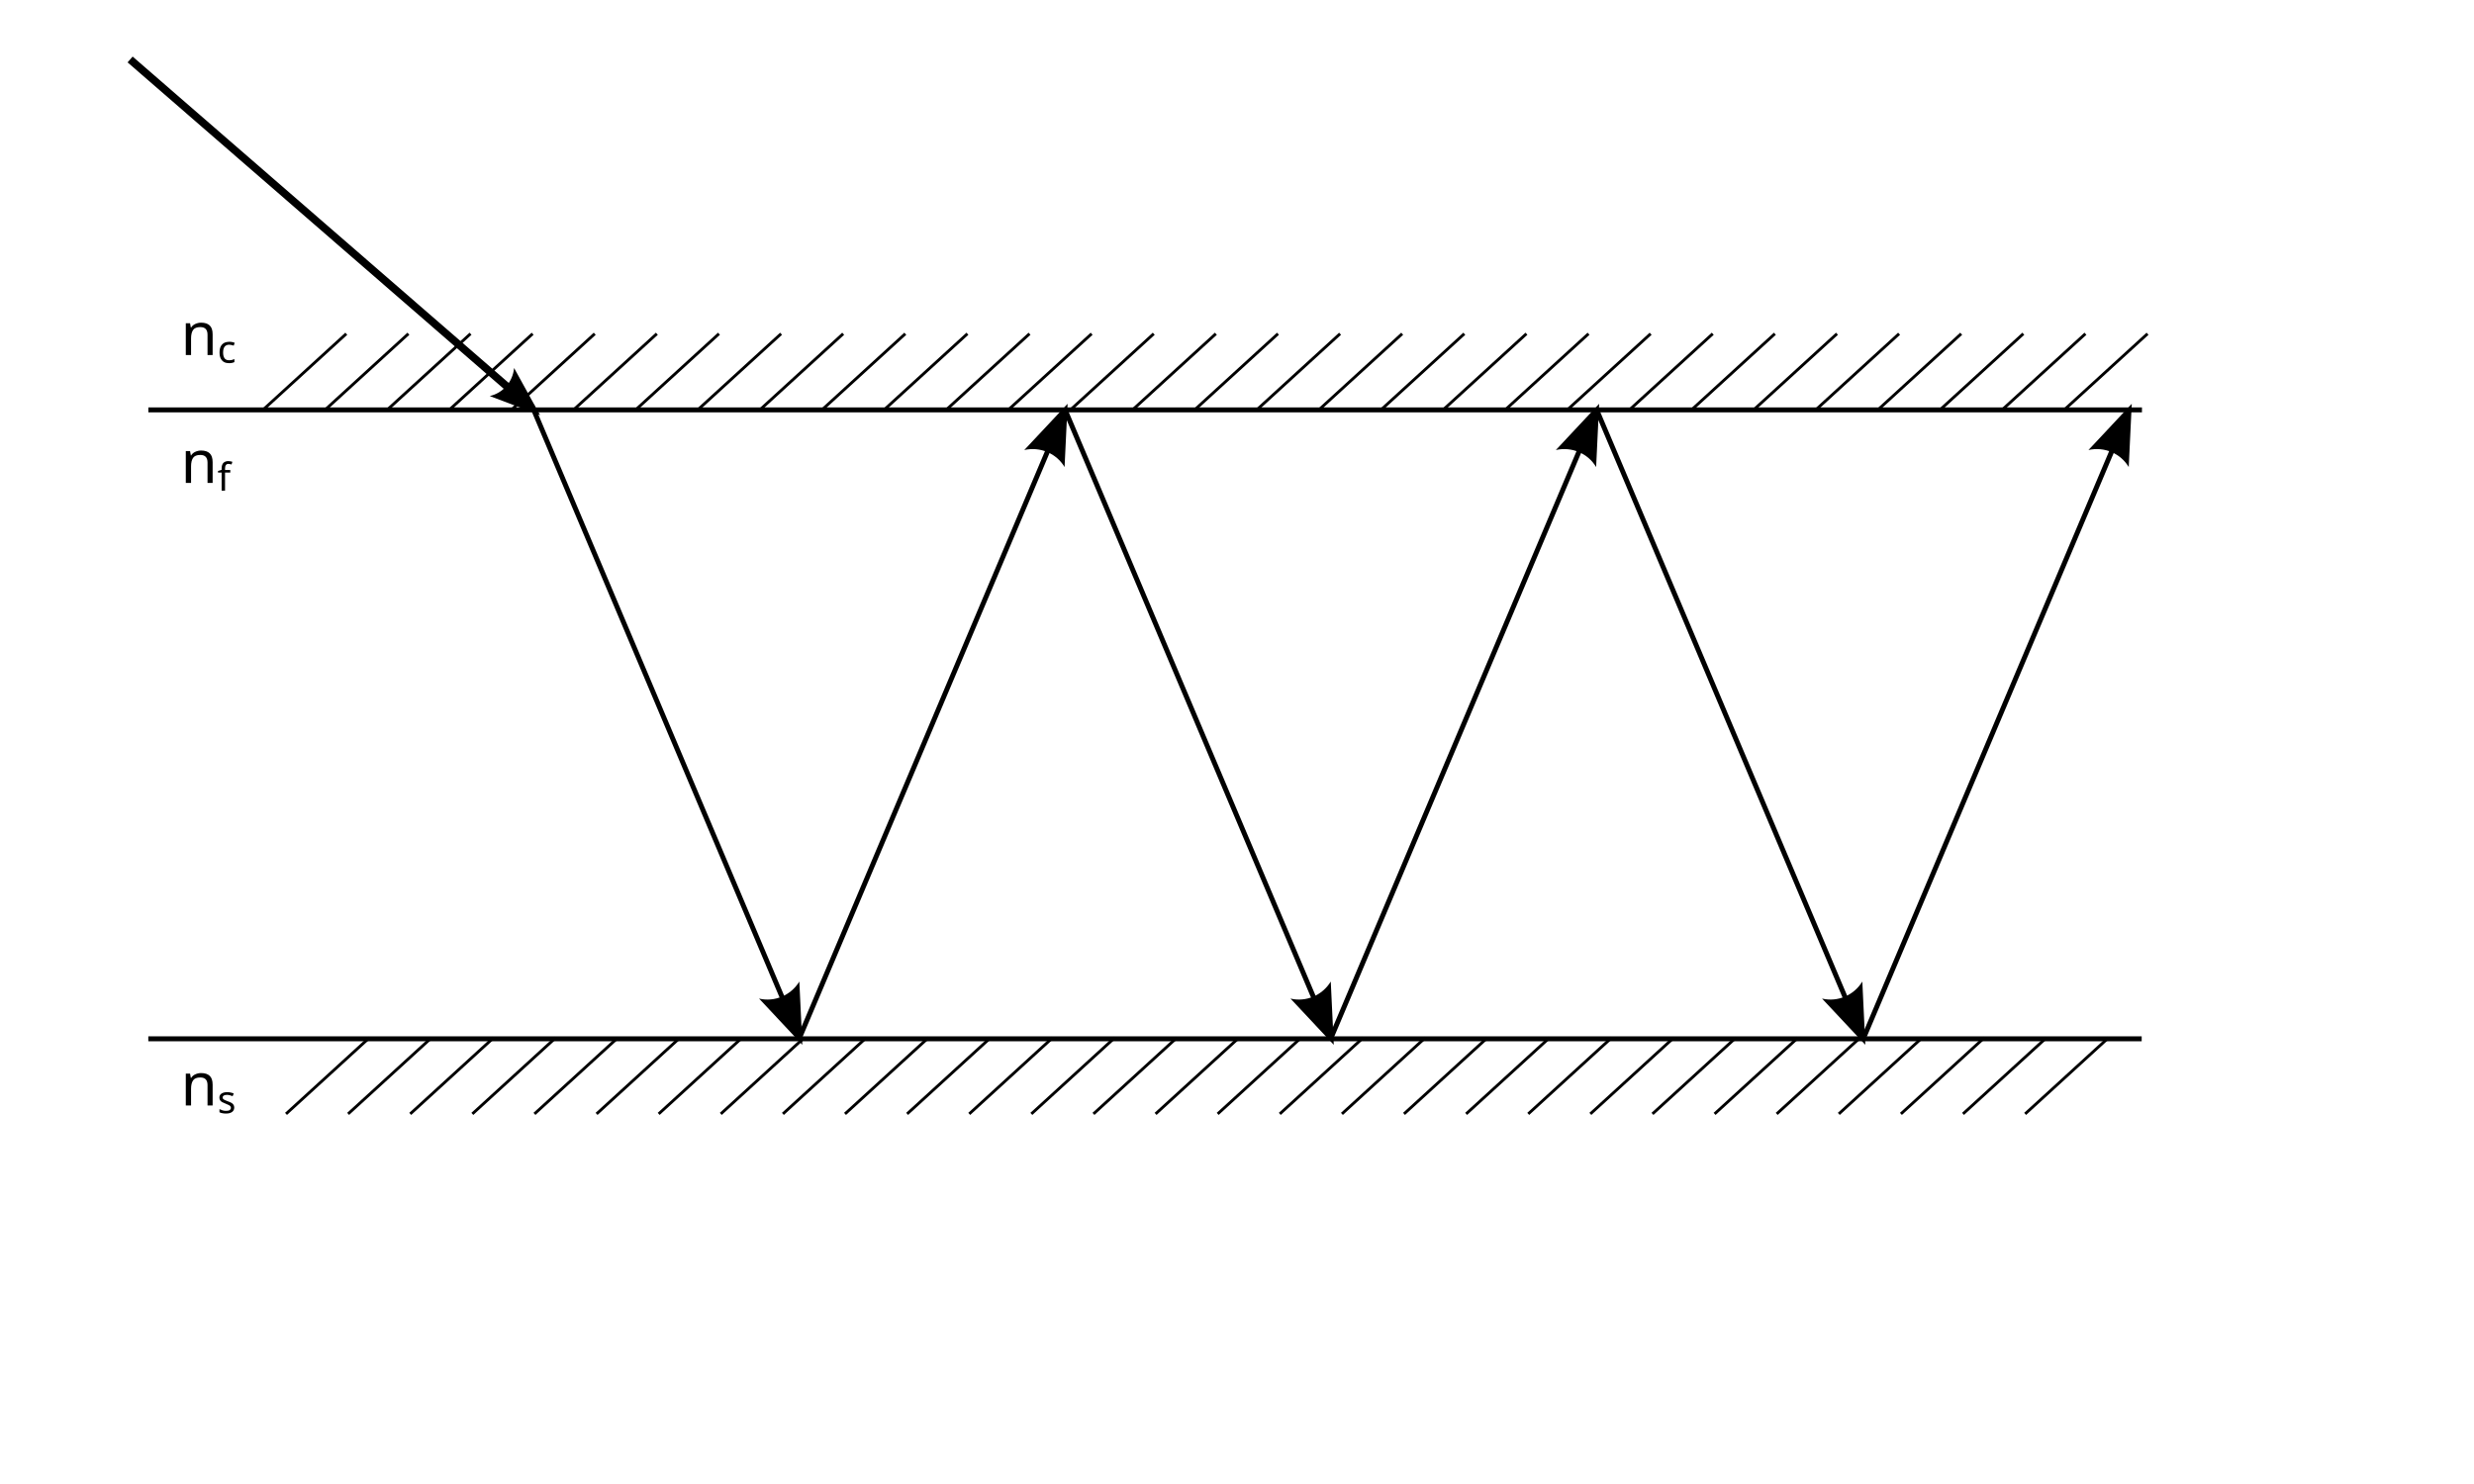
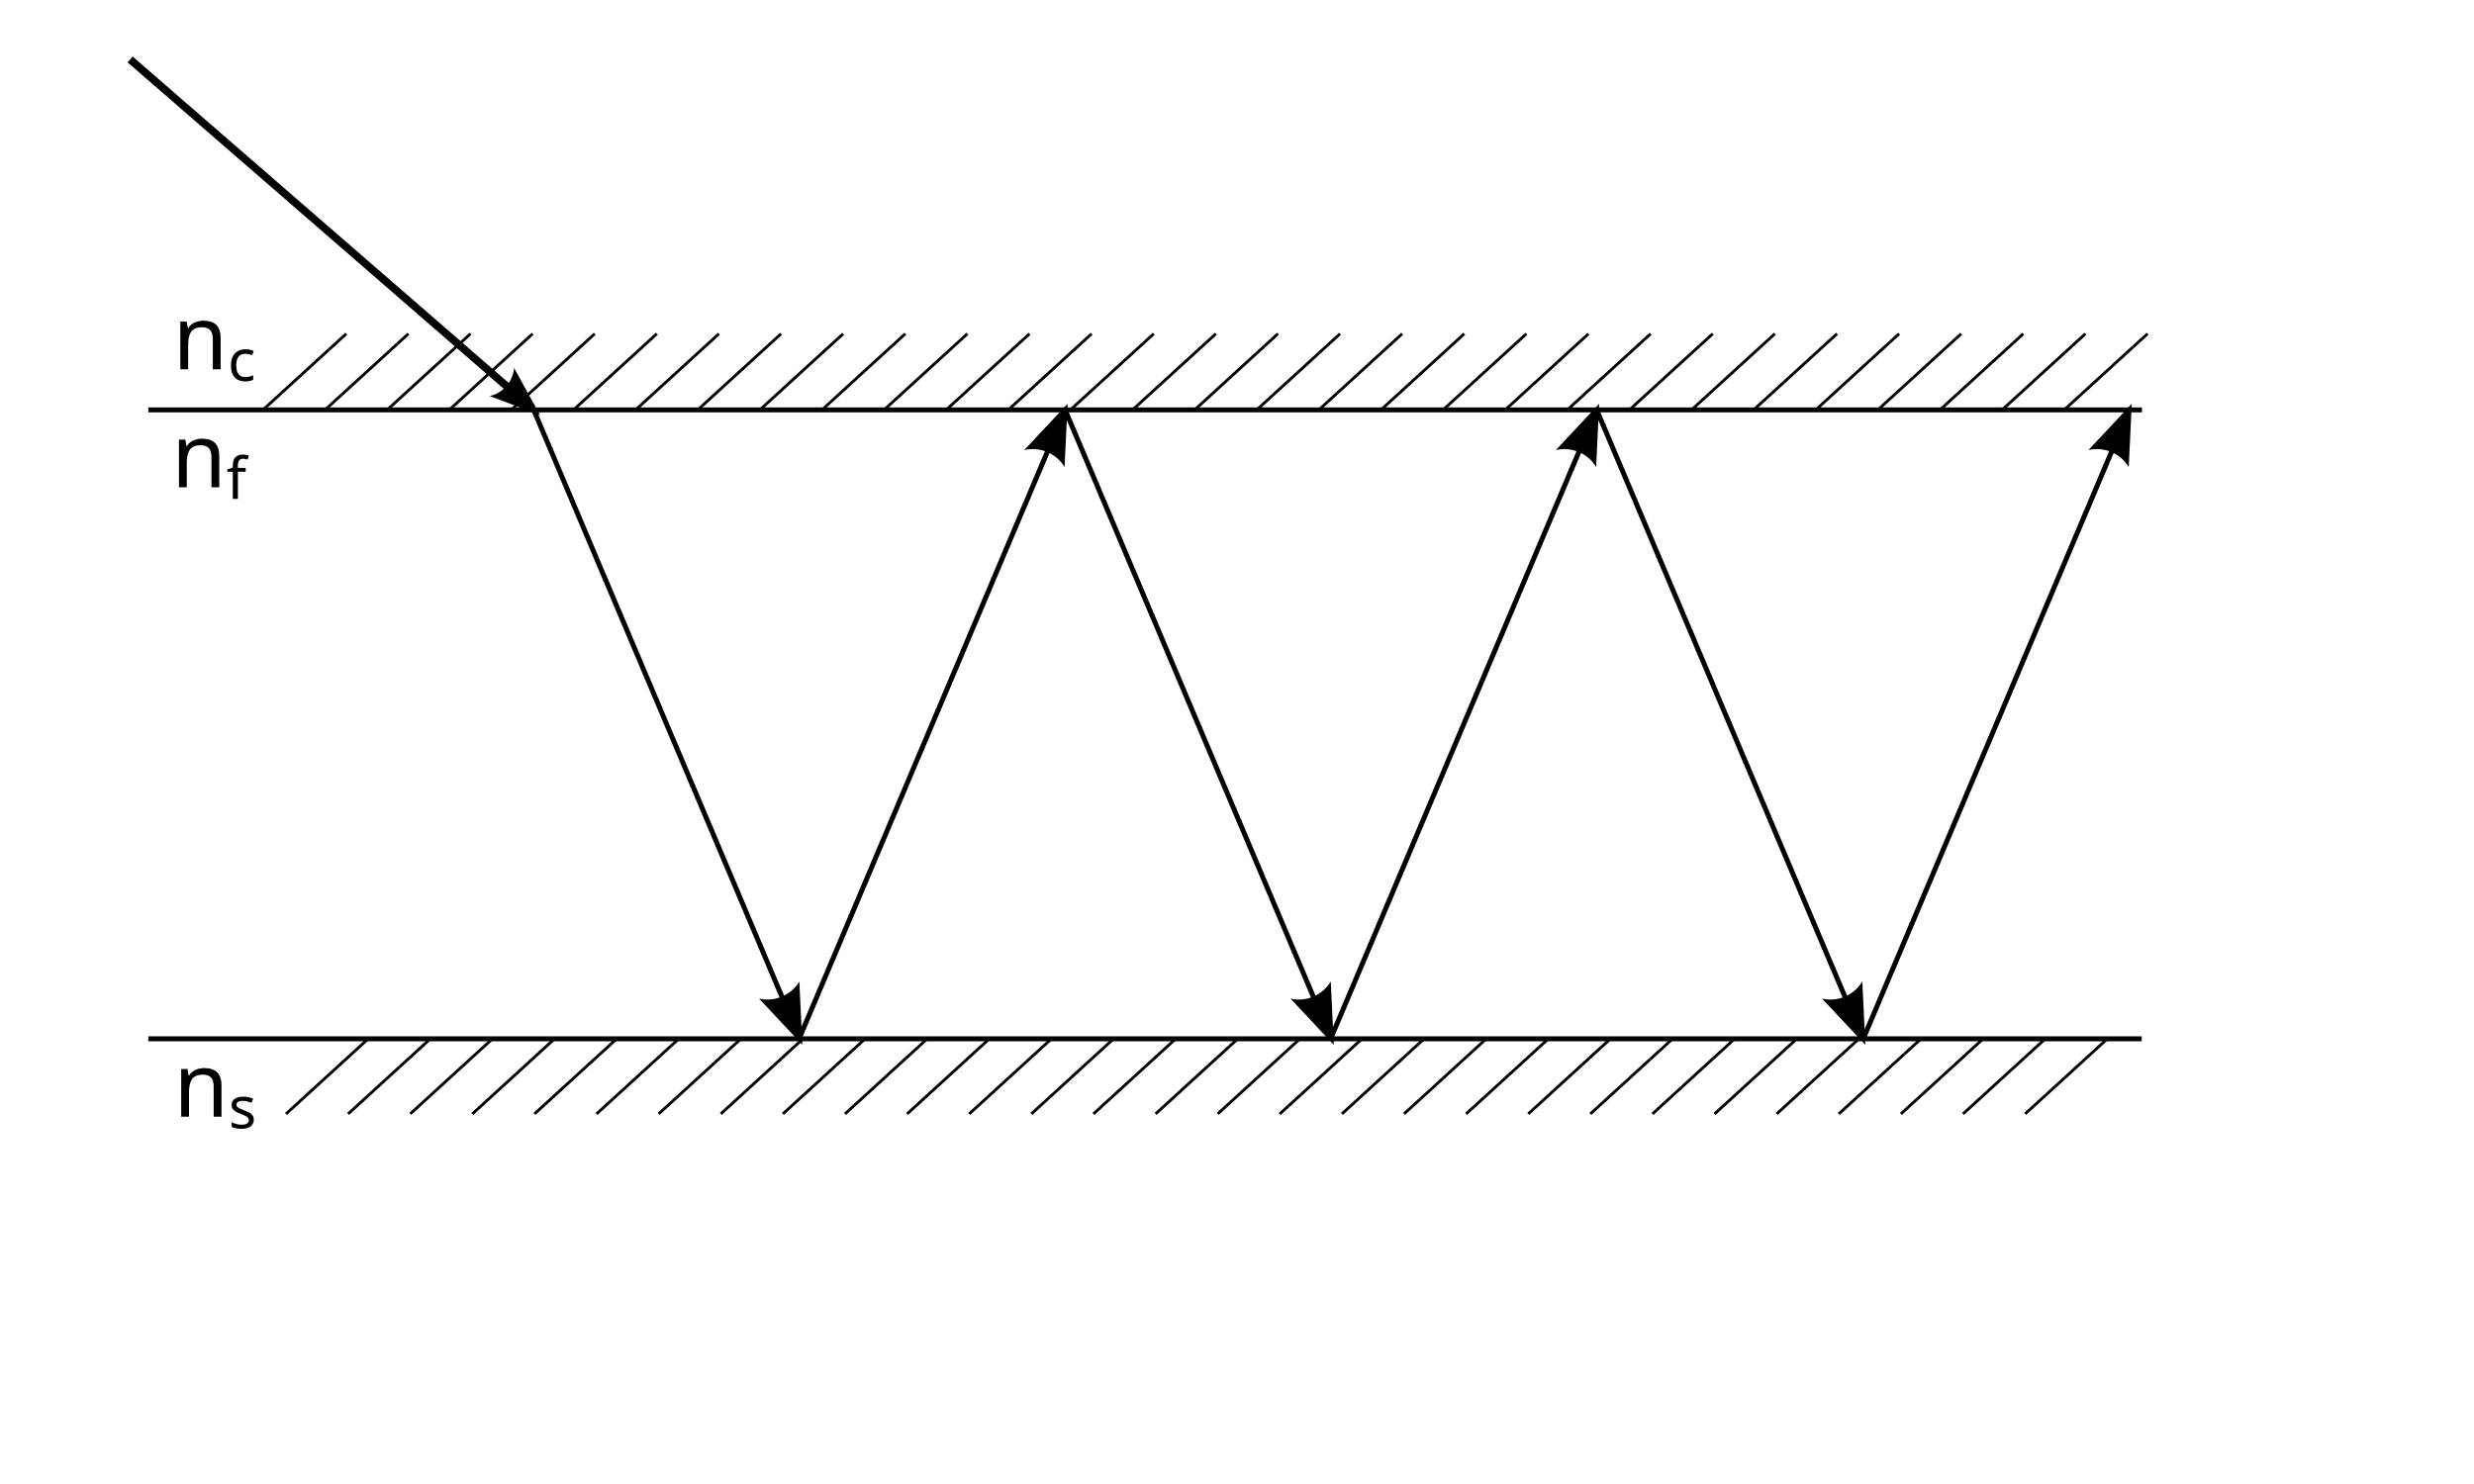
<svg xmlns="http://www.w3.org/2000/svg" width="500" height="300" id="svg2" version="1.1">
  <defs id="defs4">
    <marker orient="auto" refY="0.0" refX="0.0" id="Arrow2Mend" style="overflow:visible;">
      <path id="path4075" style="font-size:12.0;fill-rule:evenodd;stroke-width:0.625;stroke-linejoin:round;" d="M 8.719,4.034 L -2.207,0.016 L 8.719,-4.002 C 6.973,-1.63 6.983,1.616 8.719,4.034 z " transform="scale(0.6) rotate(180) translate(0,0)" />
    </marker>
    <marker orient="auto" refY="0.0" refX="0.0" id="Arrow1Lend" style="overflow:visible;">
      <path id="path4051" d="M 0.0,0.0 L 5.0,-5.0 L -12.5,0.0 L 5.0,5.0 L 0.0,0.0 z " style="fill-rule:evenodd;stroke:#000000;stroke-width:1.0pt;marker-start:none;" transform="scale(0.8) rotate(180) translate(12.5,0)" />
    </marker>
    <marker orient="auto" refY="0.0" refX="0.0" id="Arrow2Lend" style="overflow:visible;">
      <path id="path4069" style="font-size:12.0;fill-rule:evenodd;stroke-width:0.625;stroke-linejoin:round;" d="M 8.719,4.034 L -2.207,0.016 L 8.719,-4.002 C 6.973,-1.63 6.983,1.616 8.719,4.034 z " transform="scale(1.1) rotate(180) translate(1,0)" />
    </marker>
    <marker orient="auto" refY="0.0" refX="0.0" id="Arrow1Lstart" style="overflow:visible">
      <path id="path4048" d="M 0.0,0.0 L 5.0,-5.0 L -12.5,0.0 L 5.0,5.0 L 0.0,0.0 z " style="fill-rule:evenodd;stroke:#000000;stroke-width:1.0pt;marker-start:none" transform="scale(0.8) translate(12.5,0)" />
    </marker>
    <marker orient="auto" refY="0.0" refX="0.0" id="Arrow2Lstart" style="overflow:visible">
      <path id="path4066" style="font-size:12.0;fill-rule:evenodd;stroke-width:0.625;stroke-linejoin:round" d="M 8.719,4.034 L -2.207,0.016 L 8.719,-4.002 C 6.973,-1.63 6.983,1.616 8.719,4.034 z " transform="scale(1.1) translate(1,0)" />
    </marker>
  </defs>
  <g id="layer1" transform="translate(0,-752.3622)">
    <g id="g8665" transform="matrix(1.052087,0,0,1,-22.57557,0)">
      <path transform="translate(0,752.3622)" id="path3768" d="m 49.955,82.857 c 369.286,0 382.964,0 382.964,0" style="fill:none;stroke:#000000;stroke-width:1px;stroke-linecap:butt;stroke-linejoin:miter;stroke-opacity:1" />
      <path transform="translate(0,752.3622)" id="path3774" d="M 432.868,210 49.947,210" style="fill:none;stroke:#000000;stroke-width:1px;stroke-linecap:butt;stroke-linejoin:miter;stroke-opacity:1" />
    </g>
    <g id="g8655">
      <path id="path3863" d="m 26.295,764.386 81.284,70.554" style="fill:none;stroke:#000000;stroke-width:1.557px;stroke-linecap:butt;stroke-linejoin:miter;stroke-opacity:1;marker-end:url(#Arrow2Mend)" />
      <g id="g8647">
        <path style="fill:none;stroke:#000000;stroke-width:1px;stroke-linecap:butt;stroke-linejoin:miter;stroke-opacity:1;marker-end:url(#Arrow2Lend);marker-mid:none" d="m 107.857,835.219 53.767,127.143" id="path3776" />
        <path style="fill:none;stroke:#000000;stroke-width:1px;stroke-linecap:butt;stroke-linejoin:miter;stroke-opacity:1;marker-end:none;marker-start:url(#Arrow2Lstart)" d="M 215.261,835.219 161.494,962.362" id="path3776-3" />
        <path style="fill:none;stroke:#000000;stroke-width:1px;stroke-linecap:butt;stroke-linejoin:miter;stroke-opacity:1;marker-start:none;marker-end:url(#Arrow2Lend)" d="m 215.259,835.219 53.767,127.143" id="path3776-3-5" />
        <path style="fill:none;stroke:#000000;stroke-width:1px;stroke-linecap:butt;stroke-linejoin:miter;stroke-opacity:1;marker-end:none;marker-start:url(#Arrow2Lstart)" d="M 322.69,835.219 268.923,962.362" id="path3776-3-7" />
        <path style="fill:none;stroke:#000000;stroke-width:1px;stroke-linecap:butt;stroke-linejoin:miter;stroke-opacity:1;marker-end:url(#Arrow2Lend)" d="m 322.689,835.219 53.767,127.143" id="path3776-3-5-5" />
        <path style="fill:none;stroke:#000000;stroke-width:1px;stroke-linecap:butt;stroke-linejoin:miter;stroke-opacity:1;marker-mid:none;marker-start:url(#Arrow2Lstart)" d="M 430.331,835.219 376.563,962.362" id="path3776-3-7-2" />
      </g>
    </g>
    <path style="fill:none;stroke:#000000;stroke-width:0.58px;stroke-linecap:butt;stroke-linejoin:miter;stroke-opacity:1" d="m 237.836,962.152 -16.844,15.389" id="path8673" />
    <path style="fill:none;stroke:#000000;stroke-width:0.58px;stroke-linecap:butt;stroke-linejoin:miter;stroke-opacity:1" d="m 225.283,962.152 -16.844,15.389" id="path8673-1" />
    <path style="fill:none;stroke:#000000;stroke-width:0.58px;stroke-linecap:butt;stroke-linejoin:miter;stroke-opacity:1" d="m 262.942,962.152 -16.844,15.389" id="path8673-5" />
    <path style="fill:none;stroke:#000000;stroke-width:0.58px;stroke-linecap:butt;stroke-linejoin:miter;stroke-opacity:1" d="m 250.389,962.152 -16.844,15.389" id="path8673-1-7" />
    <path style="fill:none;stroke:#000000;stroke-width:0.58px;stroke-linecap:butt;stroke-linejoin:miter;stroke-opacity:1" d="m 288.048,962.152 -16.844,15.389" id="path8673-9" />
    <path style="fill:none;stroke:#000000;stroke-width:0.58px;stroke-linecap:butt;stroke-linejoin:miter;stroke-opacity:1" d="m 275.495,962.152 -16.844,15.389" id="path8673-1-3" />
    <path style="fill:none;stroke:#000000;stroke-width:0.58px;stroke-linecap:butt;stroke-linejoin:miter;stroke-opacity:1" d="m 313.153,962.152 -16.844,15.389" id="path8673-5-0" />
    <path style="fill:none;stroke:#000000;stroke-width:0.58px;stroke-linecap:butt;stroke-linejoin:miter;stroke-opacity:1" d="m 300.601,962.152 -16.844,15.389" id="path8673-1-7-0" />
    <path style="fill:none;stroke:#000000;stroke-width:0.58px;stroke-linecap:butt;stroke-linejoin:miter;stroke-opacity:1" d="m 338.259,962.152 -16.844,15.389" id="path8673-8" />
    <path style="fill:none;stroke:#000000;stroke-width:0.58px;stroke-linecap:butt;stroke-linejoin:miter;stroke-opacity:1" d="m 325.706,962.152 -16.844,15.389" id="path8673-1-5" />
    <path style="fill:none;stroke:#000000;stroke-width:0.58px;stroke-linecap:butt;stroke-linejoin:miter;stroke-opacity:1" d="m 363.365,962.152 -16.844,15.389" id="path8673-5-8" />
    <path style="fill:none;stroke:#000000;stroke-width:0.58px;stroke-linecap:butt;stroke-linejoin:miter;stroke-opacity:1" d="m 350.812,962.152 -16.844,15.389" id="path8673-1-7-9" />
    <path style="fill:none;stroke:#000000;stroke-width:0.58px;stroke-linecap:butt;stroke-linejoin:miter;stroke-opacity:1" d="m 388.471,962.152 -16.844,15.389" id="path8673-3" />
    <path style="fill:none;stroke:#000000;stroke-width:0.58px;stroke-linecap:butt;stroke-linejoin:miter;stroke-opacity:1" d="M 375.918,962.152 359.074,977.541" id="path8673-1-53" />
    <path style="fill:none;stroke:#000000;stroke-width:0.58px;stroke-linecap:butt;stroke-linejoin:miter;stroke-opacity:1" d="m 413.577,962.152 -16.844,15.389" id="path8673-5-9" />
    <path style="fill:none;stroke:#000000;stroke-width:0.58px;stroke-linecap:butt;stroke-linejoin:miter;stroke-opacity:1" d="m 401.024,962.152 -16.844,15.389" id="path8673-1-7-02" />
    <path style="fill:none;stroke:#000000;stroke-width:0.58px;stroke-linecap:butt;stroke-linejoin:miter;stroke-opacity:1" d="m 426.13,962.152 -16.844,15.389" id="path8673-5-8-5" />
    <path style="fill:none;stroke:#000000;stroke-width:0.58px;stroke-linecap:butt;stroke-linejoin:miter;stroke-opacity:1" d="m 74.648,962.152 -16.844,15.389" id="path8673-9-2" />
    <path style="fill:none;stroke:#000000;stroke-width:0.58px;stroke-linecap:butt;stroke-linejoin:miter;stroke-opacity:1" d="m 99.754,962.152 -16.844,15.389" id="path8673-5-0-4" />
    <path style="fill:none;stroke:#000000;stroke-width:0.58px;stroke-linecap:butt;stroke-linejoin:miter;stroke-opacity:1" d="m 87.201,962.152 -16.844,15.389" id="path8673-1-7-0-6" />
    <path style="fill:none;stroke:#000000;stroke-width:0.58px;stroke-linecap:butt;stroke-linejoin:miter;stroke-opacity:1" d="m 124.86,962.152 -16.844,15.389" id="path8673-8-6" />
    <path style="fill:none;stroke:#000000;stroke-width:0.58px;stroke-linecap:butt;stroke-linejoin:miter;stroke-opacity:1" d="M 112.307,962.152 95.463,977.541" id="path8673-1-5-1" />
    <path style="fill:none;stroke:#000000;stroke-width:0.58px;stroke-linecap:butt;stroke-linejoin:miter;stroke-opacity:1" d="m 149.965,962.152 -16.844,15.389" id="path8673-5-8-8" />
    <path style="fill:none;stroke:#000000;stroke-width:0.58px;stroke-linecap:butt;stroke-linejoin:miter;stroke-opacity:1" d="m 137.413,962.152 -16.844,15.389" id="path8673-1-7-9-8" />
    <path style="fill:none;stroke:#000000;stroke-width:0.58px;stroke-linecap:butt;stroke-linejoin:miter;stroke-opacity:1" d="m 175.071,962.152 -16.844,15.389" id="path8673-3-6" />
    <path style="fill:none;stroke:#000000;stroke-width:0.58px;stroke-linecap:butt;stroke-linejoin:miter;stroke-opacity:1" d="m 162.518,962.152 -16.844,15.389" id="path8673-1-53-6" />
    <path style="fill:none;stroke:#000000;stroke-width:0.58px;stroke-linecap:butt;stroke-linejoin:miter;stroke-opacity:1" d="m 200.177,962.152 -16.844,15.389" id="path8673-5-9-3" />
    <path style="fill:none;stroke:#000000;stroke-width:0.58px;stroke-linecap:butt;stroke-linejoin:miter;stroke-opacity:1" d="m 187.624,962.152 -16.844,15.389" id="path8673-1-7-02-9" />
    <path style="fill:none;stroke:#000000;stroke-width:0.58px;stroke-linecap:butt;stroke-linejoin:miter;stroke-opacity:1" d="m 212.73,962.152 -16.844,15.389" id="path8673-5-8-5-8" />
    <path style="fill:none;stroke:#000000;stroke-width:0.58px;stroke-linecap:butt;stroke-linejoin:miter;stroke-opacity:1" d="m 245.728,819.831 -16.844,15.389" id="path8673-55" />
    <path style="fill:none;stroke:#000000;stroke-width:0.58px;stroke-linecap:butt;stroke-linejoin:miter;stroke-opacity:1" d="m 233.175,819.831 -16.844,15.389" id="path8673-1-1" />
    <path style="fill:none;stroke:#000000;stroke-width:0.58px;stroke-linecap:butt;stroke-linejoin:miter;stroke-opacity:1" d="m 270.833,819.831 -16.844,15.389" id="path8673-5-1" />
    <path style="fill:none;stroke:#000000;stroke-width:0.58px;stroke-linecap:butt;stroke-linejoin:miter;stroke-opacity:1" d="m 258.281,819.831 -16.844,15.389" id="path8673-1-7-2" />
    <path style="fill:none;stroke:#000000;stroke-width:0.58px;stroke-linecap:butt;stroke-linejoin:miter;stroke-opacity:1" d="m 295.939,819.831 -16.844,15.389" id="path8673-9-0" />
    <path style="fill:none;stroke:#000000;stroke-width:0.58px;stroke-linecap:butt;stroke-linejoin:miter;stroke-opacity:1" d="m 283.386,819.831 -16.844,15.389" id="path8673-1-3-0" />
    <path style="fill:none;stroke:#000000;stroke-width:0.58px;stroke-linecap:butt;stroke-linejoin:miter;stroke-opacity:1" d="m 321.045,819.831 -16.844,15.389" id="path8673-5-0-7" />
    <path style="fill:none;stroke:#000000;stroke-width:0.58px;stroke-linecap:butt;stroke-linejoin:miter;stroke-opacity:1" d="m 308.492,819.831 -16.844,15.389" id="path8673-1-7-0-5" />
    <path style="fill:none;stroke:#000000;stroke-width:0.58px;stroke-linecap:butt;stroke-linejoin:miter;stroke-opacity:1" d="m 346.151,819.831 -16.844,15.389" id="path8673-8-5" />
    <path style="fill:none;stroke:#000000;stroke-width:0.58px;stroke-linecap:butt;stroke-linejoin:miter;stroke-opacity:1" d="m 333.598,819.831 -16.844,15.389" id="path8673-1-5-6" />
    <path style="fill:none;stroke:#000000;stroke-width:0.58px;stroke-linecap:butt;stroke-linejoin:miter;stroke-opacity:1" d="m 371.257,819.831 -16.844,15.389" id="path8673-5-8-3" />
    <path style="fill:none;stroke:#000000;stroke-width:0.58px;stroke-linecap:butt;stroke-linejoin:miter;stroke-opacity:1" d="m 358.704,819.831 -16.844,15.389" id="path8673-1-7-9-4" />
    <path style="fill:none;stroke:#000000;stroke-width:0.58px;stroke-linecap:butt;stroke-linejoin:miter;stroke-opacity:1" d="M 396.363,819.831 379.519,835.219" id="path8673-3-2" />
    <path style="fill:none;stroke:#000000;stroke-width:0.58px;stroke-linecap:butt;stroke-linejoin:miter;stroke-opacity:1" d="M 383.81,819.831 366.966,835.219" id="path8673-1-53-7" />
    <path style="fill:none;stroke:#000000;stroke-width:0.58px;stroke-linecap:butt;stroke-linejoin:miter;stroke-opacity:1" d="M 421.469,819.831 404.625,835.219" id="path8673-5-9-9" />
    <path style="fill:none;stroke:#000000;stroke-width:0.58px;stroke-linecap:butt;stroke-linejoin:miter;stroke-opacity:1" d="M 408.916,819.831 392.072,835.219" id="path8673-1-7-02-2" />
    <path style="fill:none;stroke:#000000;stroke-width:0.58px;stroke-linecap:butt;stroke-linejoin:miter;stroke-opacity:1" d="m 434.021,819.831 -16.844,15.389" id="path8673-5-8-5-6" />
    <path style="fill:none;stroke:#000000;stroke-width:0.58px;stroke-linecap:butt;stroke-linejoin:miter;stroke-opacity:1" d="m 82.54,819.831 -16.844,15.389" id="path8673-9-2-3" />
    <path style="fill:none;stroke:#000000;stroke-width:0.58px;stroke-linecap:butt;stroke-linejoin:miter;stroke-opacity:1" d="m 69.987,819.831 -16.844,15.389" id="path8673-1-3-7-9" />
    <path style="fill:none;stroke:#000000;stroke-width:0.58px;stroke-linecap:butt;stroke-linejoin:miter;stroke-opacity:1" d="M 107.645,819.831 90.802,835.219" id="path8673-5-0-4-5" />
    <path style="fill:none;stroke:#000000;stroke-width:0.58px;stroke-linecap:butt;stroke-linejoin:miter;stroke-opacity:1" d="m 95.093,819.831 -16.844,15.389" id="path8673-1-7-0-6-7" />
    <path style="fill:none;stroke:#000000;stroke-width:0.58px;stroke-linecap:butt;stroke-linejoin:miter;stroke-opacity:1" d="m 132.751,819.831 -16.844,15.389" id="path8673-8-6-9" />
    <path style="fill:none;stroke:#000000;stroke-width:0.58px;stroke-linecap:butt;stroke-linejoin:miter;stroke-opacity:1" d="m 120.198,819.831 -16.844,15.389" id="path8673-1-5-1-8" />
    <path style="fill:none;stroke:#000000;stroke-width:0.58px;stroke-linecap:butt;stroke-linejoin:miter;stroke-opacity:1" d="m 157.857,819.831 -16.844,15.389" id="path8673-5-8-8-3" />
    <path style="fill:none;stroke:#000000;stroke-width:0.58px;stroke-linecap:butt;stroke-linejoin:miter;stroke-opacity:1" d="m 145.304,819.831 -16.844,15.389" id="path8673-1-7-9-8-1" />
    <path style="fill:none;stroke:#000000;stroke-width:0.58px;stroke-linecap:butt;stroke-linejoin:miter;stroke-opacity:1" d="m 182.963,819.831 -16.844,15.389" id="path8673-3-6-1" />
    <path style="fill:none;stroke:#000000;stroke-width:0.58px;stroke-linecap:butt;stroke-linejoin:miter;stroke-opacity:1" d="m 170.41,819.831 -16.844,15.389" id="path8673-1-53-6-9" />
    <path style="fill:none;stroke:#000000;stroke-width:0.58px;stroke-linecap:butt;stroke-linejoin:miter;stroke-opacity:1" d="m 208.069,819.831 -16.844,15.389" id="path8673-5-9-3-4" />
    <path style="fill:none;stroke:#000000;stroke-width:0.58px;stroke-linecap:butt;stroke-linejoin:miter;stroke-opacity:1" d="m 195.516,819.831 -16.844,15.389" id="path8673-1-7-02-9-2" />
    <path style="fill:none;stroke:#000000;stroke-width:0.58px;stroke-linecap:butt;stroke-linejoin:miter;stroke-opacity:1" d="m 220.622,819.831 -16.844,15.389" id="path8673-5-8-5-8-5" />
-     <text xml:space="preserve" style="font-size:144px;font-style:normal;font-weight:normal;line-height:125%;letter-spacing:0px;word-spacing:0px;fill:#000000;fill-opacity:1;stroke:none;font-family:Sans" x="36.535" y="824.14" id="text8970">
-       <tspan id="tspan8972" x="36.535" y="824.14" style="font-size:12px">n<tspan style="font-size:65%;baseline-shift:sub" id="tspan9004">c</tspan>
+     <text xml:space="preserve" style="font-size:144px;font-style:normal;font-weight:normal;line-height:125%;letter-spacing:0px;word-spacing:0px;fill:#000000;fill-opacity:1;stroke:none;font-family:Sans" x="34.919" y="827.018" id="text8970">
+       <tspan id="tspan8972" x="34.919" y="827.018" style="font-size:18px">n<tspan style="font-size:65.001%;baseline-shift:sub" id="tspan3079">c</tspan>
      </tspan>
    </text>
-     <text xml:space="preserve" style="font-size:144px;font-style:normal;font-weight:normal;line-height:125%;letter-spacing:0px;word-spacing:0px;fill:#000000;fill-opacity:1;stroke:none;font-family:Sans" x="36.535" y="849.988" id="text8970-7">
-       <tspan id="tspan8972-8" x="36.535" y="849.988" style="font-size:12px">n<tspan style="font-size:65%;baseline-shift:sub" id="tspan9002">f</tspan>
+     <text xml:space="preserve" style="font-size:144px;font-style:normal;font-weight:normal;line-height:125%;letter-spacing:0px;word-spacing:0px;fill:#000000;fill-opacity:1;stroke:none;font-family:Sans" x="34.64" y="850.87" id="text8970-7">
+       <tspan id="tspan8972-8" x="34.64" y="850.87" style="font-size:18px">n<tspan style="font-size:65.001%;baseline-shift:sub" id="tspan3077">f</tspan>
      </tspan>
    </text>
-     <text xml:space="preserve" style="font-size:144px;font-style:normal;font-weight:normal;line-height:125%;letter-spacing:0px;word-spacing:0px;fill:#000000;fill-opacity:1;stroke:none;font-family:Sans" x="36.535" y="975.836" id="text8970-3">
-       <tspan id="tspan8972-1" x="36.535" y="975.836" style="font-size:12px">n<tspan style="font-size:65%;baseline-shift:sub" id="tspan9017">s</tspan>
+     <text xml:space="preserve" style="font-size:144px;font-style:normal;font-weight:normal;line-height:125%;letter-spacing:0px;word-spacing:0px;fill:#000000;fill-opacity:1;stroke:none;font-family:Sans" x="35.09" y="978.109" id="text8970-3">
+       <tspan id="tspan8972-1" x="35.09" y="978.109" style="font-size:18px">n<tspan style="font-size:65.001%;baseline-shift:sub" id="tspan3081">s</tspan>
      </tspan>
    </text>
  </g>
</svg>
